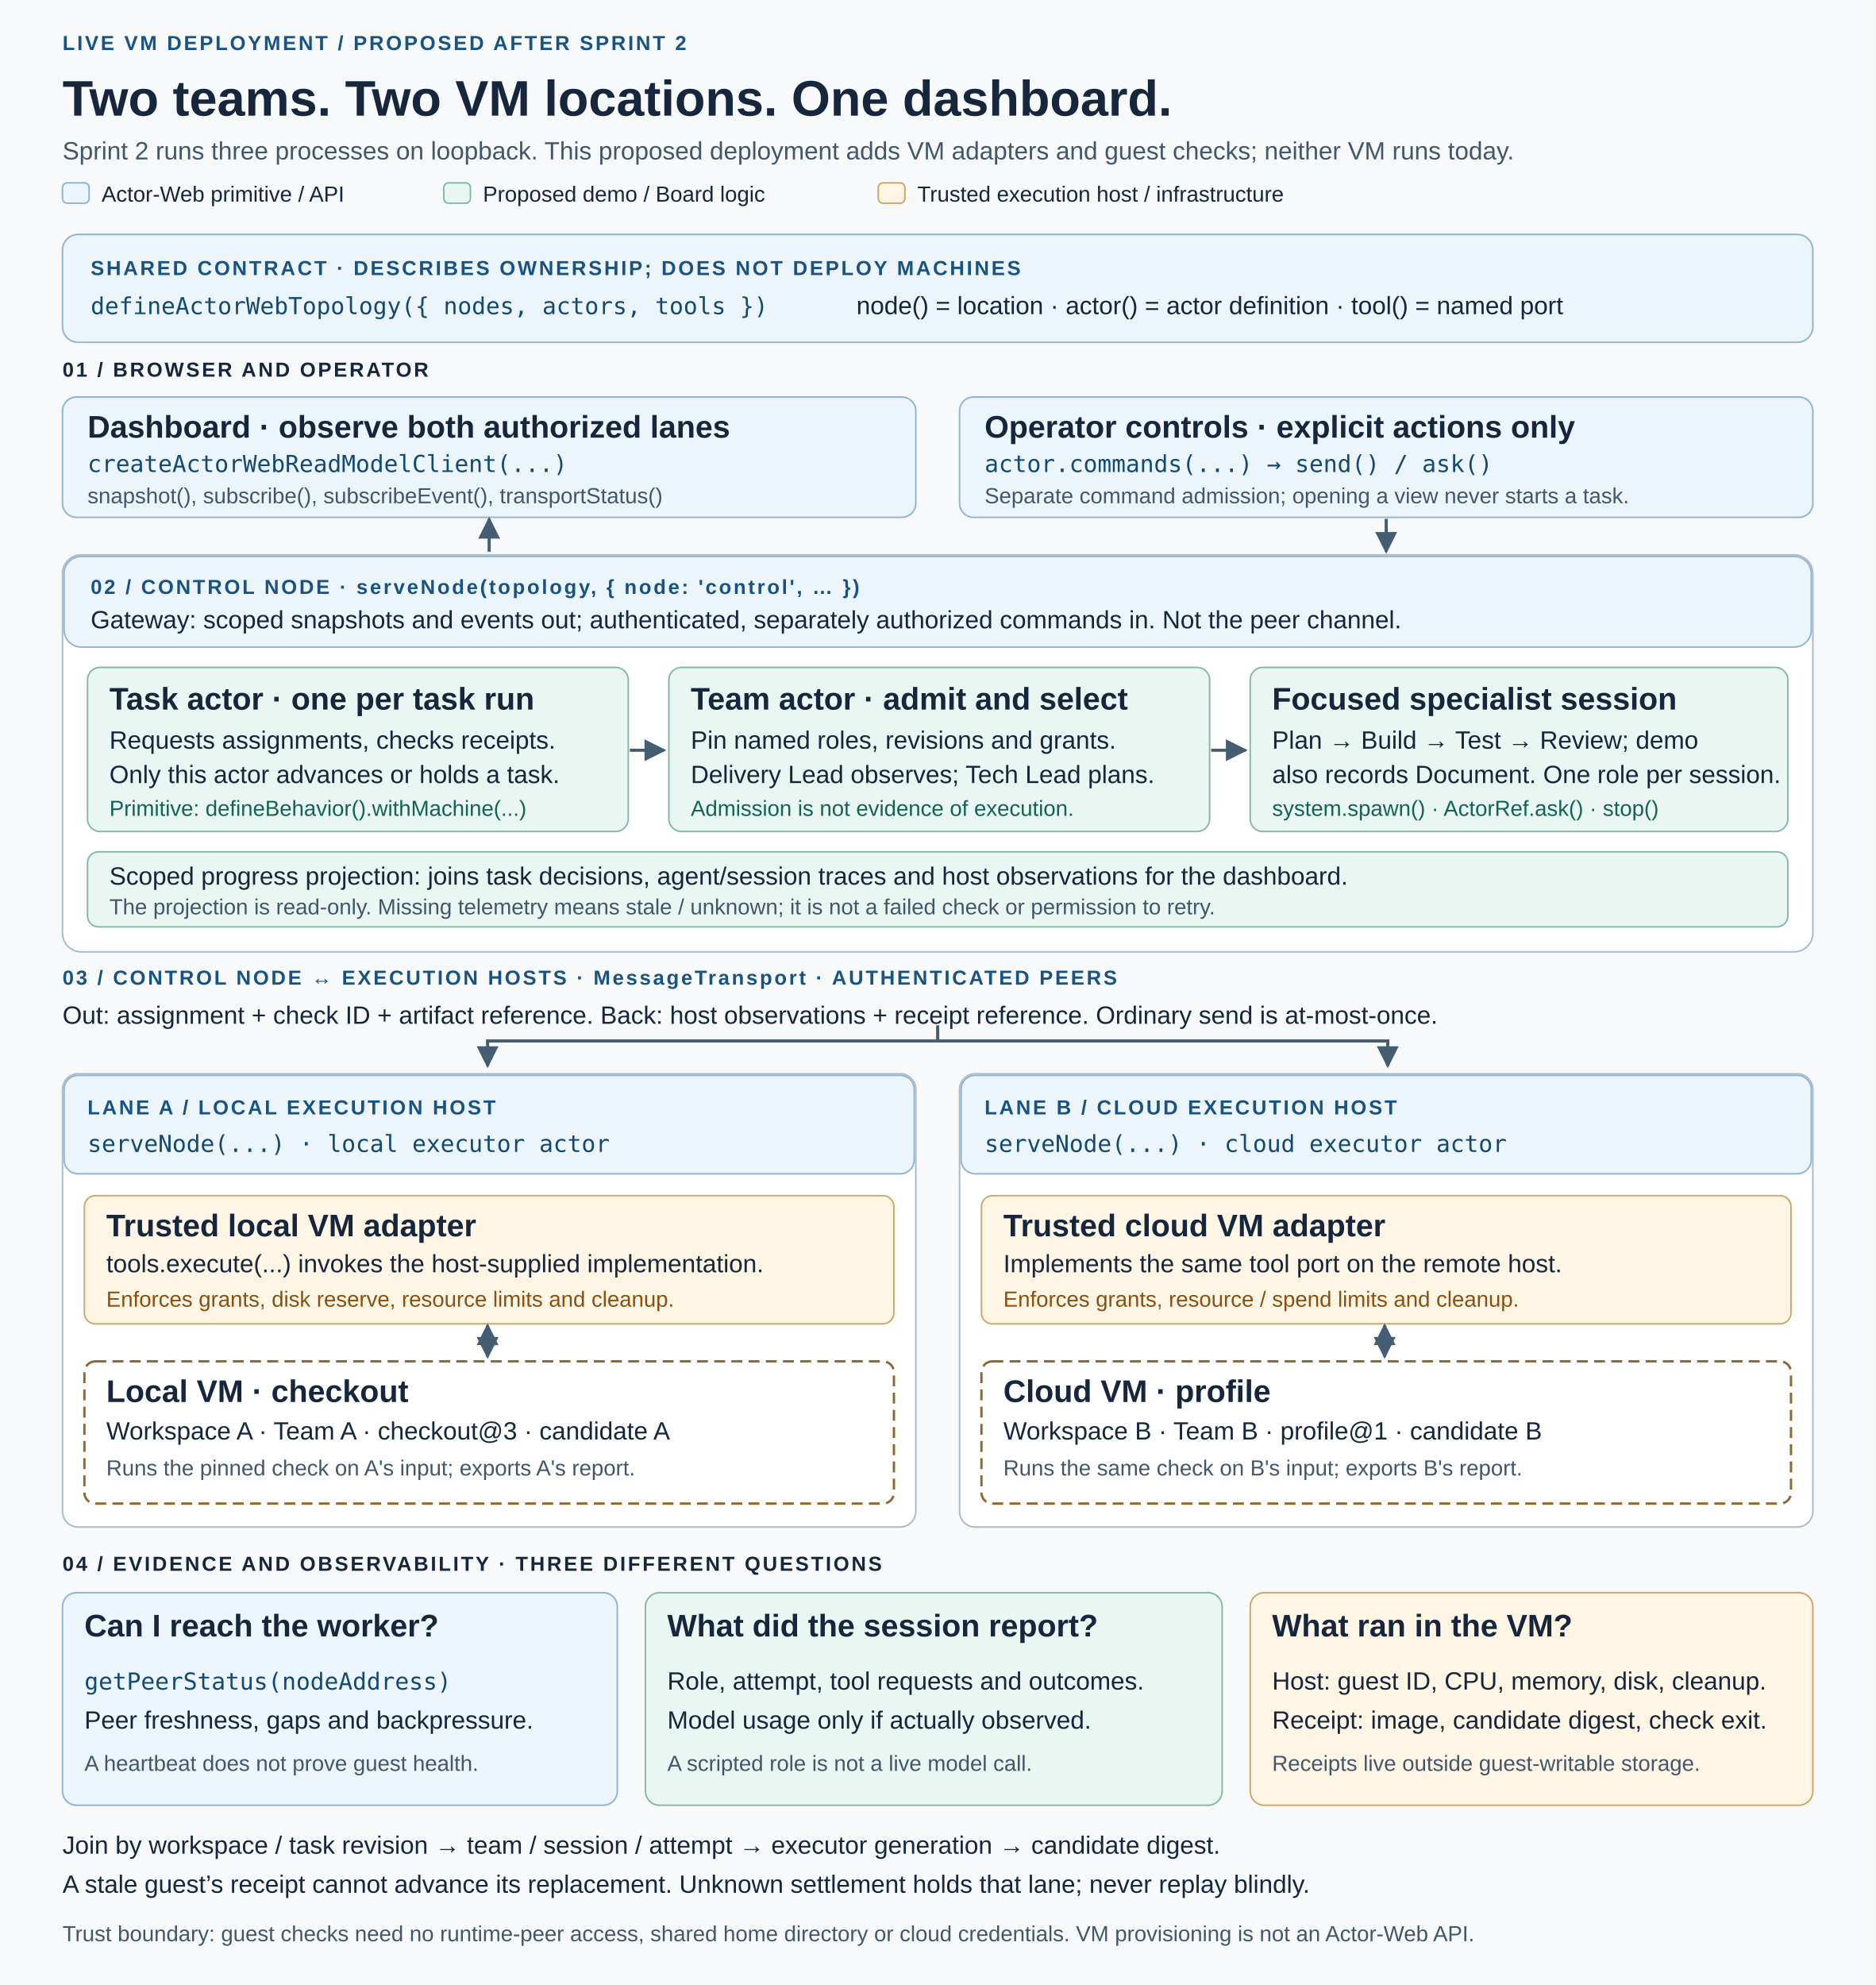
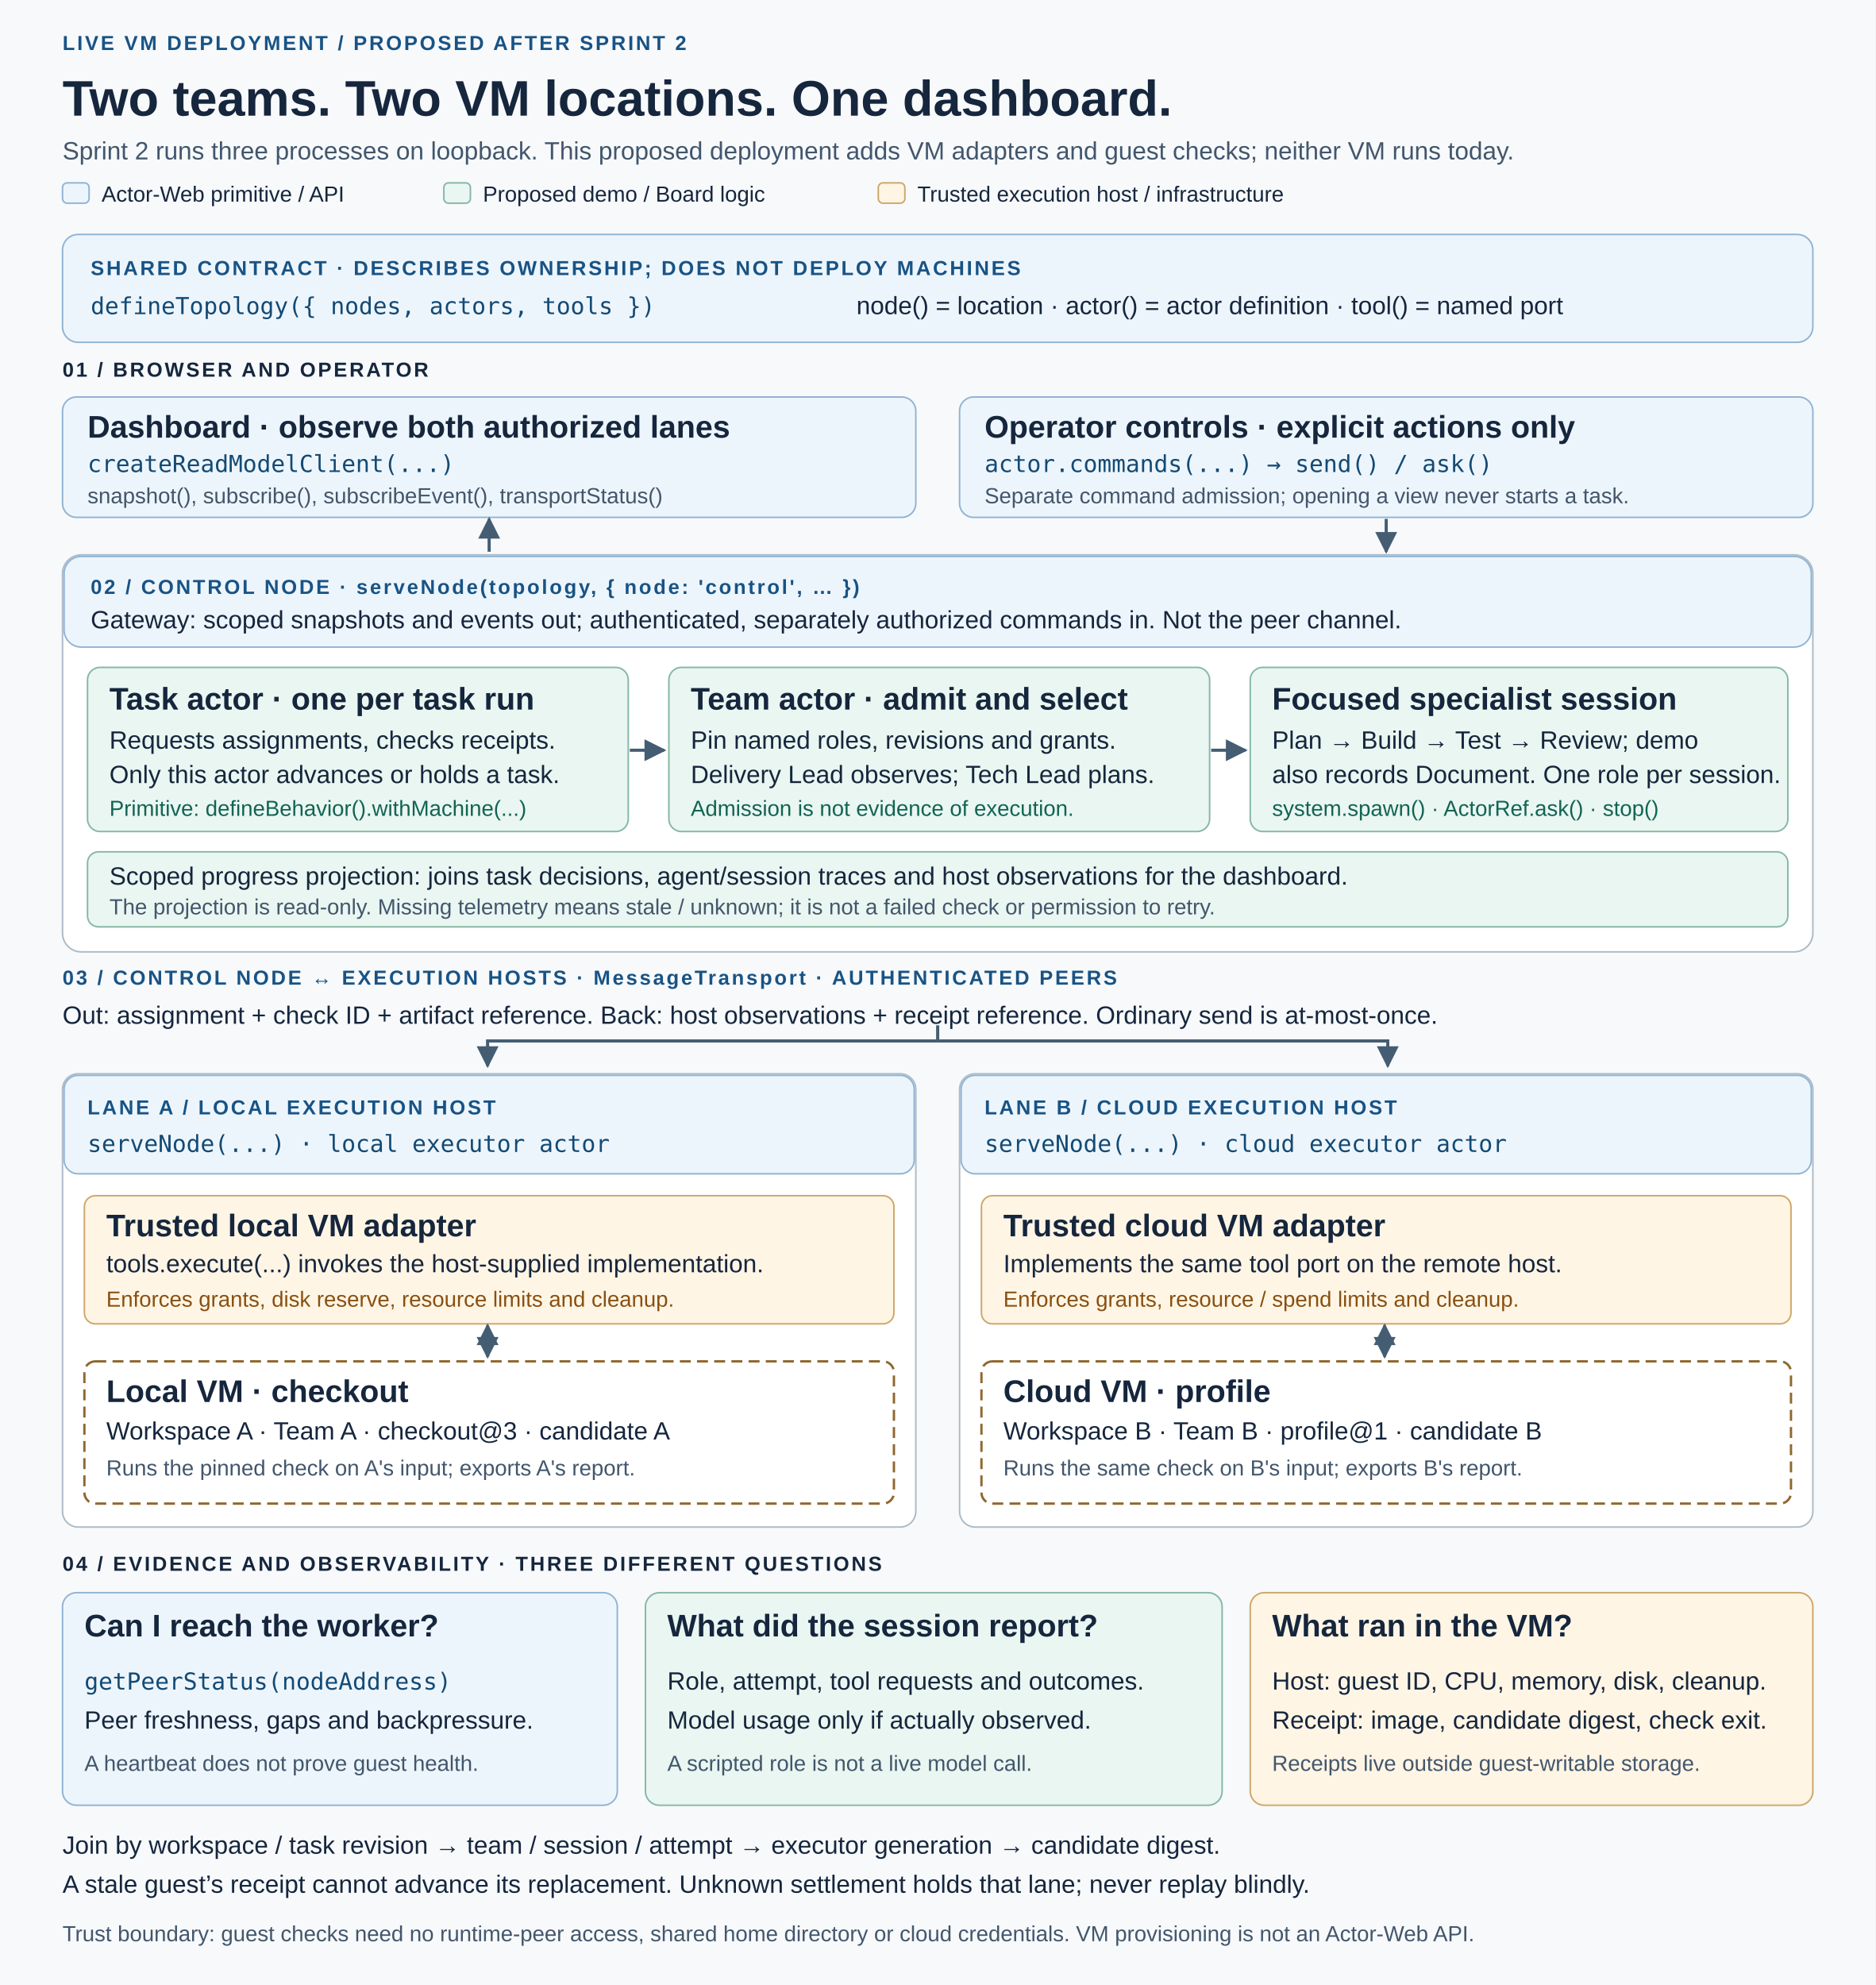
<svg xmlns="http://www.w3.org/2000/svg" width="1200" height="1270" viewBox="0 0 1200 1270" role="img" aria-labelledby="title desc">
  <defs>
    <style>
      text { font-family: -apple-system, BlinkMacSystemFont, "Helvetica Neue", Arial, sans-serif; fill: #15263d; }
      .title { font-size: 32px; font-weight: 700; }
      .heading { font-size: 20px; font-weight: 700; }
      .body { font-size: 16px; }
      .small { font-size: 14px; }
      .kicker { font-size: 13px; font-weight: 700; letter-spacing: 1.4px; }
      .api { font-family: Menlo, Consolas, monospace; font-size: 15px; fill: #134a74; }
      .sub { fill: #42566c; }
      .blue { fill: #185385; }
      .green { fill: #126453; }
      .ochre { fill: #895010; }
      .runtime { fill: #edf5fc; stroke: #90b4d4; }
      .app { fill: #eaf6f1; stroke: #86b8a6; }
      .host { fill: #fff5e5; stroke: #cea768; }
      .guest { fill: #fff; stroke: #90672d; stroke-width: 1.5; stroke-dasharray: 7 4; }
      .panel { fill: #fff; stroke: #acbac7; }
      .edge { fill: none; stroke: #455d73; stroke-width: 2; }
    </style>
    <marker id="arrow" viewBox="0 0 10 10" refX="9" refY="5" markerWidth="7" markerHeight="7" orient="auto-start-reverse">
      <path d="M 0 0 L 10 5 L 0 10 z" fill="#455d73" />
    </marker>
  </defs>
  <rect width="1200" height="1270" fill="#f7f9fb" />
  <g transform="translate(40,32)">
    <text class="kicker blue">LIVE VM DEPLOYMENT  /  PROPOSED AFTER SPRINT 2</text>
    <text y="42" class="title">Two teams. Two VM locations. One dashboard.</text>
    <text y="70" class="body sub">Sprint 2 runs three processes on loopback. This proposed deployment adds VM adapters and guest checks; neither VM runs today.</text>
    <rect y="85" width="17" height="13" rx="3" class="runtime" />
    <text x="25" y="97" class="small">Actor-Web primitive / API</text>
    <rect x="244" y="85" width="17" height="13" rx="3" class="app" />
    <text x="269" y="97" class="small">Proposed demo / Board logic</text>
    <rect x="522" y="85" width="17" height="13" rx="3" class="host" />
    <text x="547" y="97" class="small">Trusted execution host / infrastructure</text>
  </g>
  <g transform="translate(40,150)">
    <rect width="1120" height="69" rx="10" class="runtime" />
    <text x="18" y="26" class="kicker blue">SHARED CONTRACT  ·  DESCRIBES OWNERSHIP; DOES NOT DEPLOY MACHINES</text>
-     <text x="18" y="51" class="api">defineActorWebTopology({ nodes, actors, tools })</text>
+     <text x="18" y="51" class="api">defineTopology({ nodes, actors, tools })</text>
    <text x="508" y="51" class="body">node() = location · actor() = actor definition · tool() = named port</text>
  </g>
  <g transform="translate(40,241)">
    <text class="kicker">01  /  BROWSER AND OPERATOR</text>
    <rect y="13" width="546" height="77" rx="9" class="runtime" />
    <text x="16" y="39" class="heading">Dashboard · observe both authorized lanes</text>
-     <text x="16" y="61" class="api">createActorWebReadModelClient(...)</text>
+     <text x="16" y="61" class="api">createReadModelClient(...)</text>
    <text x="16" y="81" class="small sub">snapshot(), subscribe(), subscribeEvent(), transportStatus()</text>
    <rect x="574" y="13" width="546" height="77" rx="9" class="runtime" />
    <text x="590" y="39" class="heading">Operator controls · explicit actions only</text>
    <text x="590" y="61" class="api">actor.commands(...) → send() / ask()</text>
    <text x="590" y="81" class="small sub">Separate command admission; opening a view never starts a task.</text>
  </g>
  <path class="edge" d="M313 353 V332" marker-end="url(#arrow)" />
  <path class="edge" d="M887 332 V353" marker-end="url(#arrow)" />
  <g transform="translate(40,355)">
    <rect width="1120" height="254" rx="12" class="panel" />
    <rect x="1" y="1" width="1118" height="58" rx="11" class="runtime" />
    <text x="18" y="25" class="kicker blue">02  /  CONTROL NODE  ·  serveNode(topology, { node: 'control', … })</text>
    <text x="18" y="47" class="body">Gateway: scoped snapshots and events out; authenticated, separately authorized commands in. Not the peer channel.</text>
    <rect x="16" y="72" width="346" height="105" rx="8" class="app" />
    <text x="30" y="99" class="heading">Task actor · one per task run</text>
    <text x="30" y="124" class="body">Requests assignments, checks receipts.</text>
    <text x="30" y="146" class="body">Only this actor advances or holds a task.</text>
    <text x="30" y="167" class="small green">Primitive: defineBehavior().withMachine(...)</text>
    <path class="edge" d="M363 125 H385" marker-end="url(#arrow)" />
    <rect x="388" y="72" width="346" height="105" rx="8" class="app" />
    <text x="402" y="99" class="heading">Team actor · admit and select</text>
    <text x="402" y="124" class="body">Pin named roles, revisions and grants.</text>
    <text x="402" y="146" class="body">Delivery Lead observes; Tech Lead plans.</text>
    <text x="402" y="167" class="small green">Admission is not evidence of execution.</text>
    <path class="edge" d="M735 125 H757" marker-end="url(#arrow)" />
    <rect x="760" y="72" width="344" height="105" rx="8" class="app" />
    <text x="774" y="99" class="heading">Focused specialist session</text>
    <text x="774" y="124" class="body">Plan → Build → Test → Review; demo</text>
    <text x="774" y="146" class="body">also records Document. One role per session.</text>
    <text x="774" y="167" class="small green">system.spawn() · ActorRef.ask() · stop()</text>
    <rect x="16" y="190" width="1088" height="48" rx="7" class="app" />
    <text x="30" y="211" class="body">Scoped progress projection: joins task decisions, agent/session traces and host observations for the dashboard.</text>
    <text x="30" y="230" class="small sub">The projection is read-only. Missing telemetry means stale / unknown; it is not a failed check or permission to retry.</text>
  </g>
  <g transform="translate(40,630)">
    <text class="kicker blue">03  /  CONTROL NODE ↔ EXECUTION HOSTS  ·  MessageTransport  ·  AUTHENTICATED PEERS</text>
    <text y="25" class="body">Out: assignment + check ID + artifact reference.  Back: host observations + receipt reference.  Ordinary send is at-most-once.</text>
    <path class="edge" d="M272 52 V36 H848 V52" marker-start="url(#arrow)" marker-end="url(#arrow)" />
    <path class="edge" d="M560 36 V26" />
  </g>
  <g transform="translate(40,687)">
    <rect width="546" height="290" rx="10" class="panel" />
    <rect x="1" y="1" width="544" height="63" rx="9" class="runtime" />
    <text x="16" y="26" class="kicker blue">LANE A  /  LOCAL EXECUTION HOST</text>
    <text x="16" y="50" class="api">serveNode(...) · local executor actor</text>
    <rect x="14" y="78" width="518" height="82" rx="7" class="host" />
    <text x="28" y="104" class="heading">Trusted local VM adapter</text>
    <text x="28" y="127" class="body">tools.execute(...) invokes the host-supplied implementation.</text>
    <text x="28" y="149" class="small ochre">Enforces grants, disk reserve, resource limits and cleanup.</text>
    <path class="edge" d="M272 161 V181" marker-start="url(#arrow)" marker-end="url(#arrow)" />
    <rect x="14" y="184" width="518" height="91" rx="7" class="guest" />
    <text x="28" y="210" class="heading">Local VM · checkout</text>
    <text x="28" y="234" class="body">Workspace A · Team A · checkout@3 · candidate A</text>
    <text x="28" y="257" class="small sub">Runs the pinned check on A's input; exports A's report.</text>
  </g>
  <g transform="translate(614,687)">
    <rect width="546" height="290" rx="10" class="panel" />
    <rect x="1" y="1" width="544" height="63" rx="9" class="runtime" />
    <text x="16" y="26" class="kicker blue">LANE B  /  CLOUD EXECUTION HOST</text>
    <text x="16" y="50" class="api">serveNode(...) · cloud executor actor</text>
    <rect x="14" y="78" width="518" height="82" rx="7" class="host" />
    <text x="28" y="104" class="heading">Trusted cloud VM adapter</text>
    <text x="28" y="127" class="body">Implements the same tool port on the remote host.</text>
    <text x="28" y="149" class="small ochre">Enforces grants, resource / spend limits and cleanup.</text>
    <path class="edge" d="M272 161 V181" marker-start="url(#arrow)" marker-end="url(#arrow)" />
    <rect x="14" y="184" width="518" height="91" rx="7" class="guest" />
    <text x="28" y="210" class="heading">Cloud VM · profile</text>
    <text x="28" y="234" class="body">Workspace B · Team B · profile@1 · candidate B</text>
    <text x="28" y="257" class="small sub">Runs the same check on B's input; exports B's report.</text>
  </g>
  <g transform="translate(40,1005)">
    <text class="kicker">04  /  EVIDENCE AND OBSERVABILITY  ·  THREE DIFFERENT QUESTIONS</text>
    <rect y="14" width="355" height="136" rx="9" class="runtime" />
    <text x="14" y="42" class="heading">Can I reach the worker?</text>
    <text x="14" y="76" class="api">getPeerStatus(nodeAddress)</text>
    <text x="14" y="101" class="body">Peer freshness, gaps and backpressure.</text>
    <text x="14" y="128" class="small sub">A heartbeat does not prove guest health.</text>
    <rect x="373" y="14" width="369" height="136" rx="9" class="app" />
    <text x="387" y="42" class="heading">What did the session report?</text>
    <text x="387" y="76" class="body">Role, attempt, tool requests and outcomes.</text>
    <text x="387" y="101" class="body">Model usage only if actually observed.</text>
    <text x="387" y="128" class="small sub">A scripted role is not a live model call.</text>
    <rect x="760" y="14" width="360" height="136" rx="9" class="host" />
    <text x="774" y="42" class="heading">What ran in the VM?</text>
    <text x="774" y="76" class="body">Host: guest ID, CPU, memory, disk, cleanup.</text>
    <text x="774" y="101" class="body">Receipt: image, candidate digest, check exit.</text>
    <text x="774" y="128" class="small sub">Receipts live outside guest-writable storage.</text>
    <text y="181" class="body">Join by workspace / task revision → team / session / attempt → executor generation → candidate digest.</text>
    <text y="206" class="body">A stale guest’s receipt cannot advance its replacement. Unknown settlement holds that lane; never replay blindly.</text>
    <text y="237" class="small sub">Trust boundary: guest checks need no runtime-peer access, shared home directory or cloud credentials. VM provisioning is not an Actor-Web API.</text>
  </g>
</svg>
